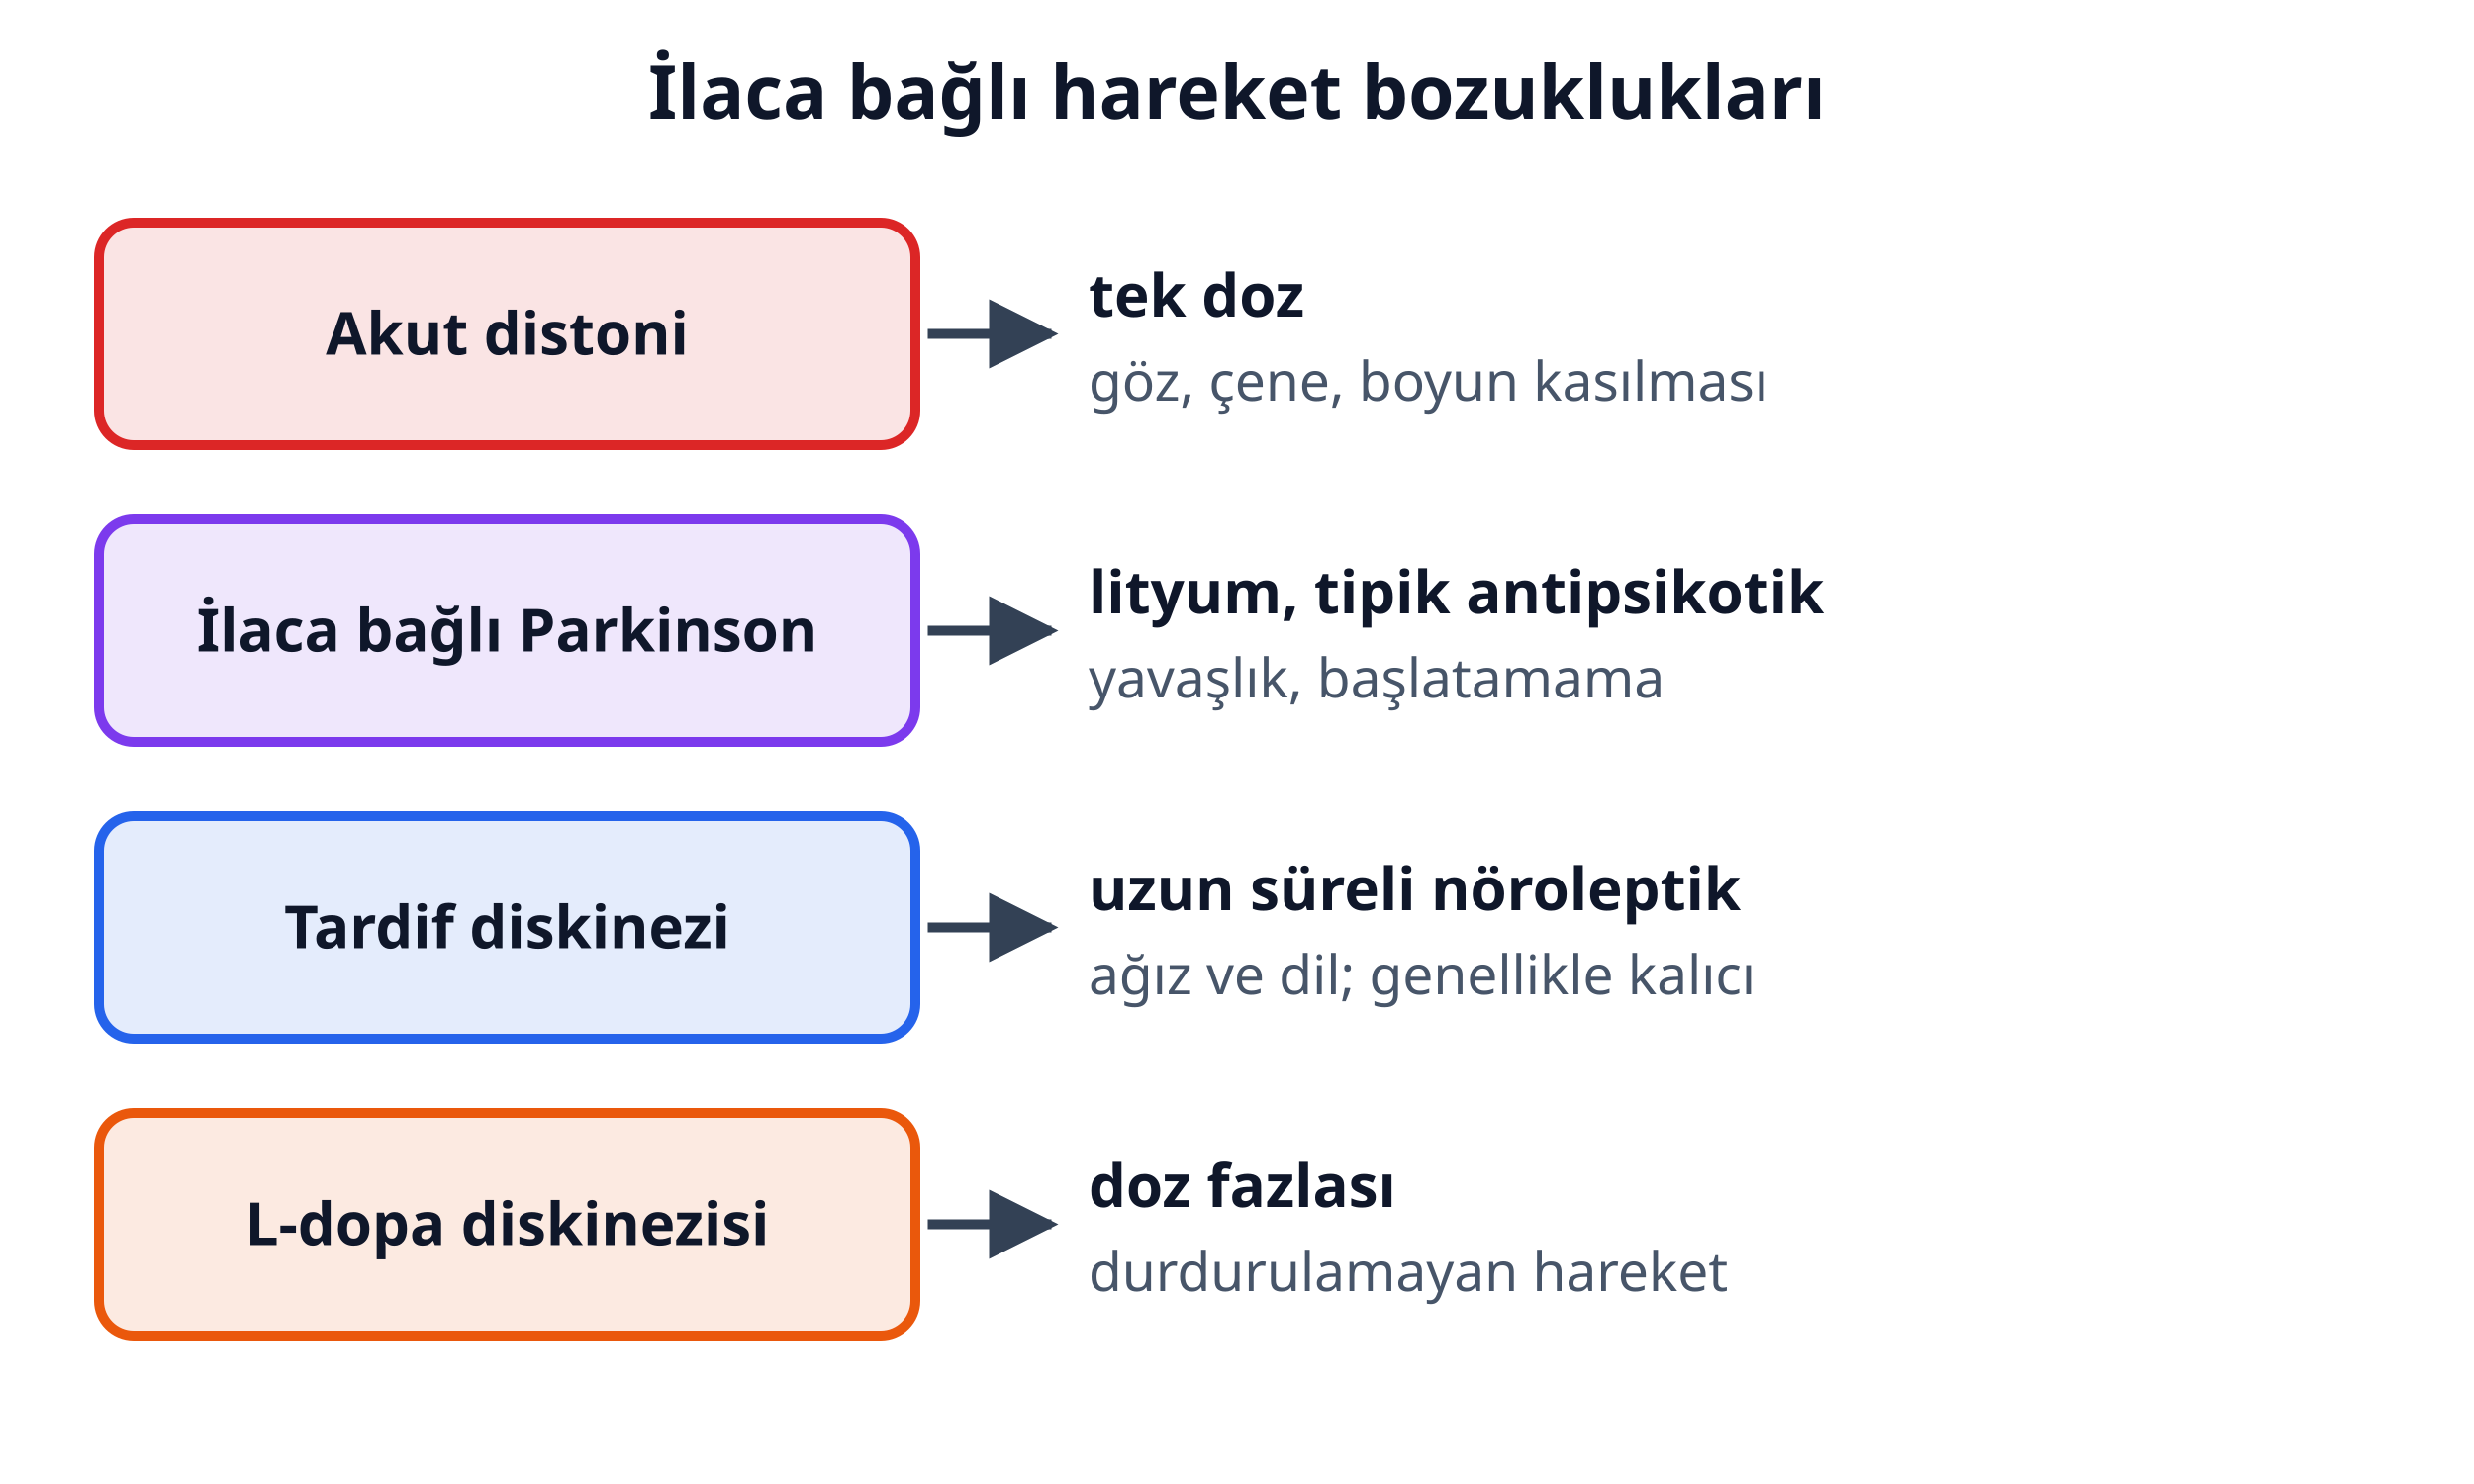
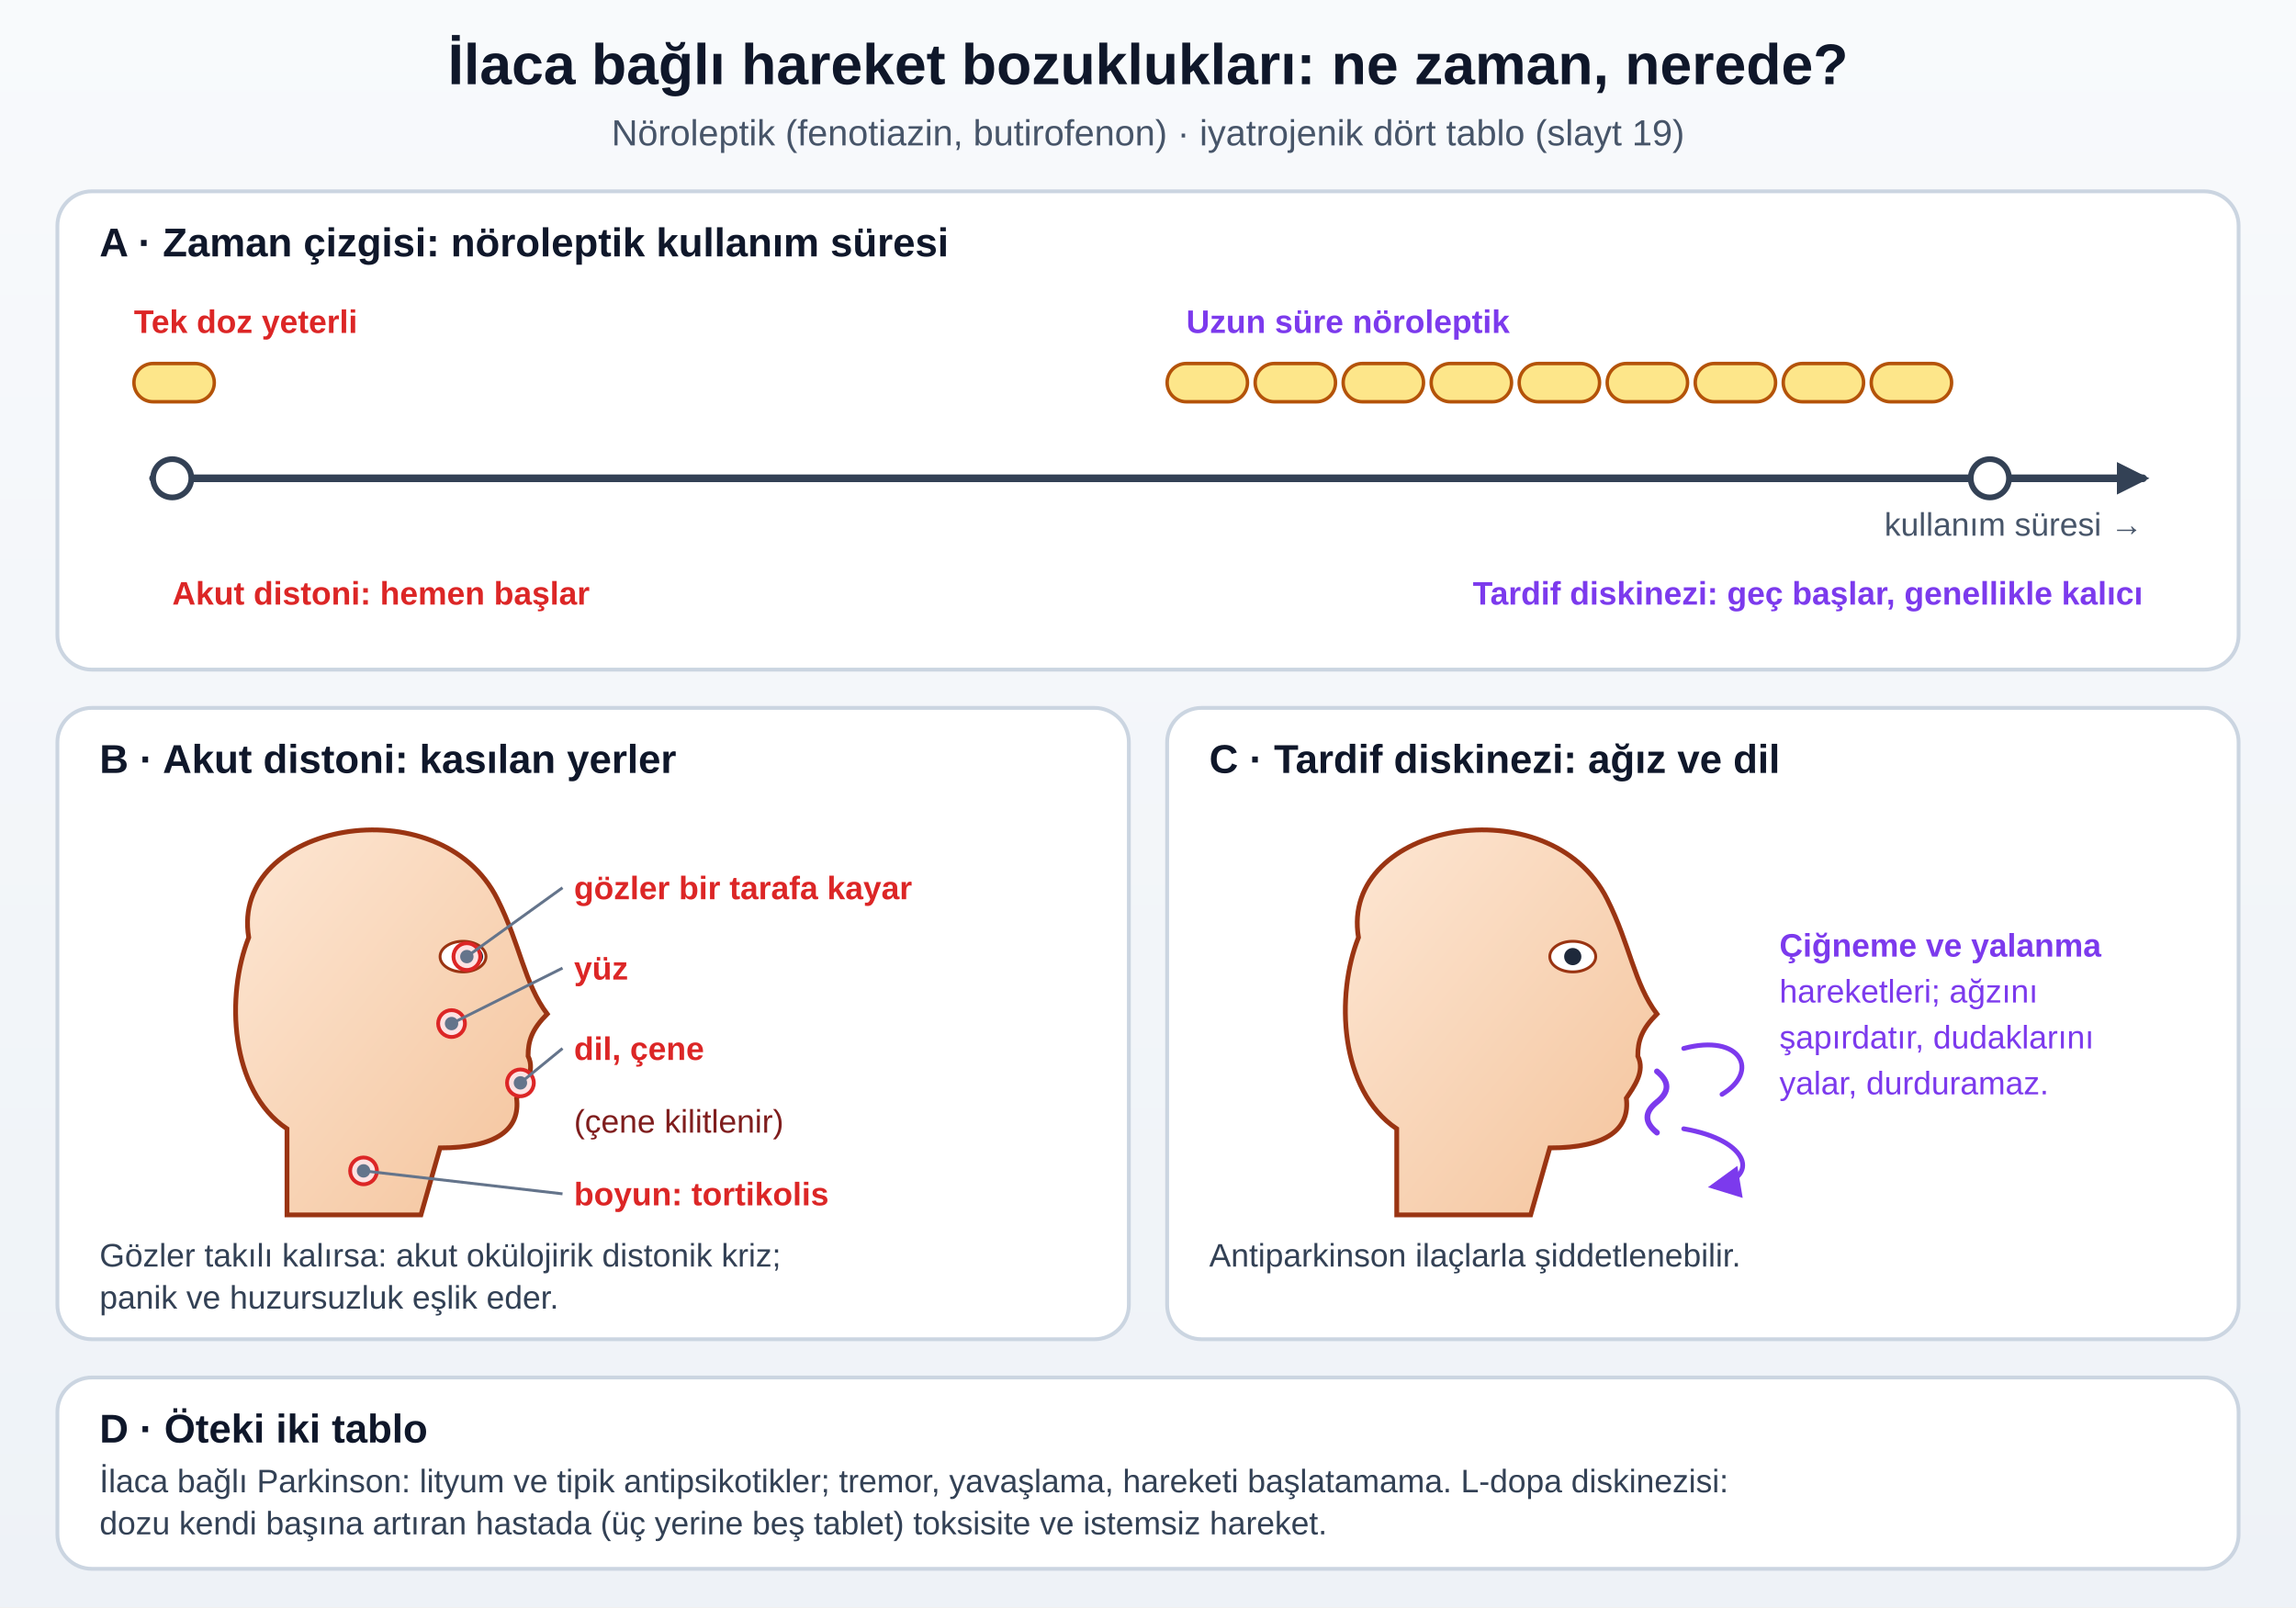
- <svg xmlns="http://www.w3.org/2000/svg" viewBox="0 0 1000 600" font-family="Noto Sans, DejaVu Sans, Arial, sans-serif">
+ <svg xmlns="http://www.w3.org/2000/svg" viewBox="0 0 1200 840" width="1200" height="840" font-family="Segoe UI, Arial, sans-serif">
  <defs>
-     <marker id="ok" viewBox="0 0 10 10" refX="9" refY="5" markerWidth="7" markerHeight="7" orient="auto-start-reverse">
-       <path d="M0,0 L10,5 L0,10 z" fill="#334155" />
+     <linearGradient id="zemin" x1="0" y1="0" x2="0" y2="1">
+       <stop offset="0" stop-color="#f8fafc" />
+       <stop offset="1" stop-color="#eef2f7" />
+     </linearGradient>
+     <radialGradient id="soma" cx="0.35" cy="0.35" r="0.8">
+       <stop offset="0" stop-color="#ffffff" />
+       <stop offset="1" stop-color="#cbd5e1" />
+     </radialGradient>
+     <linearGradient id="kor" x1="0" y1="0" x2="0" y2="1">
+       <stop offset="0" stop-color="#fde68a" />
+       <stop offset="1" stop-color="#f59e0b" />
+     </linearGradient>
+     <linearGradient id="deri" x1="0" y1="0" x2="1" y2="1">
+       <stop offset="0" stop-color="#fde7d4" />
+       <stop offset="1" stop-color="#f4c39b" />
+     </linearGradient>
+     <linearGradient id="kas" x1="0" y1="0" x2="1" y2="0">
+       <stop offset="0" stop-color="#fca5a5" />
+       <stop offset="1" stop-color="#dc2626" />
+     </linearGradient>
+     <marker id="uy" viewBox="0 0 10 10" refX="8" refY="5" markerWidth="17" markerHeight="17" markerUnits="userSpaceOnUse" orient="auto">
+       <path d="M0 0 L10 5 L0 10 z" fill="#15803d" />
    </marker>
-     <marker id="okY" viewBox="0 0 10 10" refX="9" refY="5" markerWidth="7" markerHeight="7" orient="auto-start-reverse">
-       <path d="M0,0 L10,5 L0,10 z" fill="#16a34a" />
+     <marker id="bs" viewBox="0 0 10 10" refX="5" refY="5" markerWidth="20" markerHeight="20" markerUnits="userSpaceOnUse" orient="auto">
+       <path d="M4 0 h3 v10 h-3 z" fill="#b91c1c" />
    </marker>
-     <marker id="okK" viewBox="0 0 10 10" refX="5" refY="5" markerWidth="8" markerHeight="8" orient="auto">
-       <rect x="3" y="0" width="4" height="10" fill="#dc2626" />
+     <marker id="ok" viewBox="0 0 10 10" refX="8" refY="5" markerWidth="17" markerHeight="17" markerUnits="userSpaceOnUse" orient="auto">
+       <path d="M0 0 L10 5 L0 10 z" fill="#334155" />
    </marker>
+     <marker id="okm" viewBox="0 0 10 10" refX="8" refY="5" markerWidth="17" markerHeight="17" markerUnits="userSpaceOnUse" orient="auto">
+       <path d="M0 0 L10 5 L0 10 z" fill="#2563eb" />
+     </marker>
+     <marker id="okp" viewBox="0 0 10 10" refX="8" refY="5" markerWidth="17" markerHeight="17" markerUnits="userSpaceOnUse" orient="auto">
+       <path d="M0 0 L10 5 L0 10 z" fill="#7c3aed" />
+     </marker>
+     <g id="hap">
+       <path d="M0,0 h22 a10,10 0 0 1 0,20 h-22 a10,10 0 0 1 0,-20 Z" fill="#fde68a" stroke="#b45309" stroke-width="1.8" />
+     </g>
  </defs>
-   <rect x="0" y="0" width="1000" height="600" fill="#ffffff" />
-   <text x="500.0" y="48" text-anchor="middle" font-size="30" font-weight="700" fill="#0f172a">İlaca bağlı hareket bozuklukları</text>
-   <rect x="40" y="90" width="330" height="90" rx="14" fill="#dc26261f" stroke="#dc2626" stroke-width="4" />
-   <text x="205.0" y="143.4" text-anchor="middle" font-size="24" font-weight="700" fill="#0f172a">Akut distoni</text>
-   <line x1="375" y1="135" x2="425" y2="135" stroke="#334155" stroke-width="4" marker-end="url(#ok)" />
-   <text x="440" y="128" text-anchor="start" font-size="24" font-weight="700" fill="#0f172a">tek doz</text>
-   <text x="440" y="162" text-anchor="start" font-size="22" fill="#475569">göz, çene, boyun kasılması</text>
-   <rect x="40" y="210" width="330" height="90" rx="14" fill="#7c3aed1f" stroke="#7c3aed" stroke-width="4" />
-   <text x="205.0" y="263.4" text-anchor="middle" font-size="24" font-weight="700" fill="#0f172a">İlaca bağlı Parkinson</text>
-   <line x1="375" y1="255" x2="425" y2="255" stroke="#334155" stroke-width="4" marker-end="url(#ok)" />
-   <text x="440" y="248" text-anchor="start" font-size="24" font-weight="700" fill="#0f172a">lityum, tipik antipsikotik</text>
-   <text x="440" y="282" text-anchor="start" font-size="22" fill="#475569">yavaşlık, başlatamama</text>
-   <rect x="40" y="330" width="330" height="90" rx="14" fill="#2563eb1f" stroke="#2563eb" stroke-width="4" />
-   <text x="205.0" y="383.4" text-anchor="middle" font-size="24" font-weight="700" fill="#0f172a">Tardif diskinezi</text>
-   <line x1="375" y1="375" x2="425" y2="375" stroke="#334155" stroke-width="4" marker-end="url(#ok)" />
-   <text x="440" y="368" text-anchor="start" font-size="24" font-weight="700" fill="#0f172a">uzun süreli nöroleptik</text>
-   <text x="440" y="402" text-anchor="start" font-size="22" fill="#475569">ağız ve dil; genellikle kalıcı</text>
-   <rect x="40" y="450" width="330" height="90" rx="14" fill="#ea580c1f" stroke="#ea580c" stroke-width="4" />
-   <text x="205.0" y="503.4" text-anchor="middle" font-size="24" font-weight="700" fill="#0f172a">L-dopa diskinezisi</text>
-   <line x1="375" y1="495" x2="425" y2="495" stroke="#334155" stroke-width="4" marker-end="url(#ok)" />
-   <text x="440" y="488" text-anchor="start" font-size="24" font-weight="700" fill="#0f172a">doz fazlası</text>
-   <text x="440" y="522" text-anchor="start" font-size="22" fill="#475569">durdurulamayan hareket</text>
+   <rect width="1200" height="840" fill="url(#zemin)" />
+   <text x="600" y="44" font-size="30" text-anchor="middle" font-weight="bold" fill="#0f172a">İlaca bağlı hareket bozuklukları: ne zaman, nerede?</text>
+   <text x="600" y="76" font-size="19" text-anchor="middle" fill="#475569">Nöroleptik (fenotiazin, butirofenon) · iyatrojenik dört tablo (slayt 19)</text>
+   <rect x="30" y="100" width="1140" height="250" rx="18" fill="#ffffff" stroke="#cbd5e1" stroke-width="2" />
+   <text x="52" y="134" font-size="21" font-weight="bold" fill="#0f172a">A · Zaman çizgisi: nöroleptik kullanım süresi</text>
+   <path d="M80,250 L1120,250" fill="none" stroke="#334155" stroke-width="4" stroke-linecap="round" marker-end="url(#ok)" />
+   <text x="1120" y="280" font-size="17" text-anchor="end" fill="#475569">kullanım süresi →</text>
+   <circle cx="90" cy="250" r="10" fill="#fff" stroke="#334155" stroke-width="3" />
+   <circle cx="1040" cy="250" r="10" fill="#fff" stroke="#334155" stroke-width="3" />
+   <use href="#hap" x="80" y="190" />
+   <use href="#hap" x="620" y="190" />
+   <use href="#hap" x="666" y="190" />
+   <use href="#hap" x="712" y="190" />
+   <use href="#hap" x="758" y="190" />
+   <use href="#hap" x="804" y="190" />
+   <use href="#hap" x="850" y="190" />
+   <use href="#hap" x="896" y="190" />
+   <use href="#hap" x="942" y="190" />
+   <use href="#hap" x="988" y="190" />
+   <text x="70" y="174" font-size="17" font-weight="bold" fill="#dc2626">Tek doz yeterli</text>
+   <text x="620" y="174" font-size="17" font-weight="bold" fill="#7c3aed">Uzun süre nöroleptik</text>
+   <text x="90" y="316" font-size="17" font-weight="bold" fill="#dc2626">Akut distoni: hemen başlar</text>
+   <text x="1120" y="316" font-size="17" text-anchor="end" font-weight="bold" fill="#7c3aed">Tardif diskinezi: geç başlar, genellikle kalıcı</text>
+   <rect x="30" y="370" width="560" height="330" rx="18" fill="#ffffff" stroke="#cbd5e1" stroke-width="2" />
+   <text x="52" y="404" font-size="21" font-weight="bold" fill="#0f172a">B · Akut distoni: kasılan yerler</text>
+   <rect x="610" y="370" width="560" height="330" rx="18" fill="#ffffff" stroke="#cbd5e1" stroke-width="2" />
+   <text x="632" y="404" font-size="21" font-weight="bold" fill="#0f172a">C · Tardif diskinezi: ağız ve dil</text>
+   <path d="M130,490 C120,430 230,410 260,470 C272,494 274,514 286,530 C278,538 276,544 276,552 C280,560 274,568 270,574 C272,590 260,600 230,600 L220,635 L150,635 L150,590 C120,570 118,520 130,490 Z" fill="url(#deri)" stroke="#9a3412" stroke-width="2.5" stroke-linecap="round" />
+   <ellipse cx="242" cy="500" rx="12" ry="8" fill="#fff" stroke="#9a3412" stroke-width="1.5" />
+   <circle cx="248" cy="500" r="4.5" fill="#1e293b" />
+   <circle cx="244" cy="500" r="7" fill="#fee2e2" stroke="#dc2626" stroke-width="2" />
+   <line x1="244" y1="500" x2="294" y2="464" stroke="#64748b" stroke-width="1.5" />
+   <circle cx="244" cy="500" r="3.5" fill="#64748b" />
+   <text x="300" y="470" font-size="17" font-weight="bold" fill="#dc2626">gözler bir tarafa kayar</text>
+   <circle cx="236" cy="535" r="7" fill="#fee2e2" stroke="#dc2626" stroke-width="2" />
+   <line x1="236" y1="535" x2="294" y2="506" stroke="#64748b" stroke-width="1.5" />
+   <circle cx="236" cy="535" r="3.5" fill="#64748b" />
+   <text x="300" y="512" font-size="17" font-weight="bold" fill="#dc2626">yüz</text>
+   <circle cx="272" cy="566" r="7" fill="#fee2e2" stroke="#dc2626" stroke-width="2" />
+   <line x1="272" y1="566" x2="294" y2="548" stroke="#64748b" stroke-width="1.5" />
+   <circle cx="272" cy="566" r="3.5" fill="#64748b" />
+   <text x="300" y="554" font-size="17" font-weight="bold" fill="#dc2626">dil, çene</text>
+   <circle cx="190" cy="612" r="7" fill="#fee2e2" stroke="#dc2626" stroke-width="2" />
+   <line x1="190" y1="612" x2="294" y2="624" stroke="#64748b" stroke-width="1.5" />
+   <circle cx="190" cy="612" r="3.5" fill="#64748b" />
+   <text x="300" y="630" font-size="17" font-weight="bold" fill="#dc2626">boyun: tortikolis</text>
+   <text x="300" y="592" font-size="17" fill="#7f1d1d">(çene kilitlenir)</text>
+   <text x="52" y="662" font-size="17" fill="#334155">Gözler takılı kalırsa: akut okülojirik distonik kriz;</text>
+   <text x="52" y="684" font-size="17" fill="#334155">panik ve huzursuzluk eşlik eder.</text>
+   <path d="M710,490 C700,430 810,410 840,470 C852,494 854,514 866,530 C858,538 856,544 856,552 C860,560 854,568 850,574 C852,590 840,600 810,600 L800,635 L730,635 L730,590 C700,570 698,520 710,490 Z" fill="url(#deri)" stroke="#9a3412" stroke-width="2.5" stroke-linecap="round" />
+   <ellipse cx="822" cy="500" rx="12" ry="8" fill="#fff" stroke="#9a3412" stroke-width="1.5" />
+   <circle cx="822" cy="500" r="4.5" fill="#1e293b" />
+   <path d="M866,560 q10,8 0,16 q-10,8 0,16" fill="none" stroke="#7c3aed" stroke-width="3" stroke-linecap="round" />
+   <path d="M880,548 C910,540 920,560 900,572 M880,590 C915,596 920,616 896,620" fill="none" stroke="#7c3aed" stroke-width="2.5" stroke-linecap="round" marker-end="url(#okp)" />
+   <text x="930" y="500" font-size="17" font-weight="bold" fill="#7c3aed">Çiğneme ve yalanma</text>
+   <text x="930" y="524" font-size="17" fill="#7c3aed">hareketleri; ağzını</text>
+   <text x="930" y="548" font-size="17" fill="#7c3aed">şapırdatır, dudaklarını</text>
+   <text x="930" y="572" font-size="17" fill="#7c3aed">yalar, durduramaz.</text>
+   <text x="632" y="662" font-size="17" fill="#334155">Antiparkinson ilaçlarla şiddetlenebilir.</text>
+   <rect x="30" y="720" width="1140" height="100" rx="18" fill="#ffffff" stroke="#cbd5e1" stroke-width="2" />
+   <text x="52" y="754" font-size="21" font-weight="bold" fill="#0f172a">D · Öteki iki tablo</text>
+   <text x="52" y="780" font-size="17" fill="#334155">İlaca bağlı Parkinson: lityum ve tipik antipsikotikler; tremor, yavaşlama, hareketi başlatamama. L-dopa diskinezisi:</text>
+   <text x="52" y="802" font-size="17" fill="#334155">dozu kendi başına artıran hastada (üç yerine beş tablet) toksisite ve istemsiz hareket.</text>
</svg>
